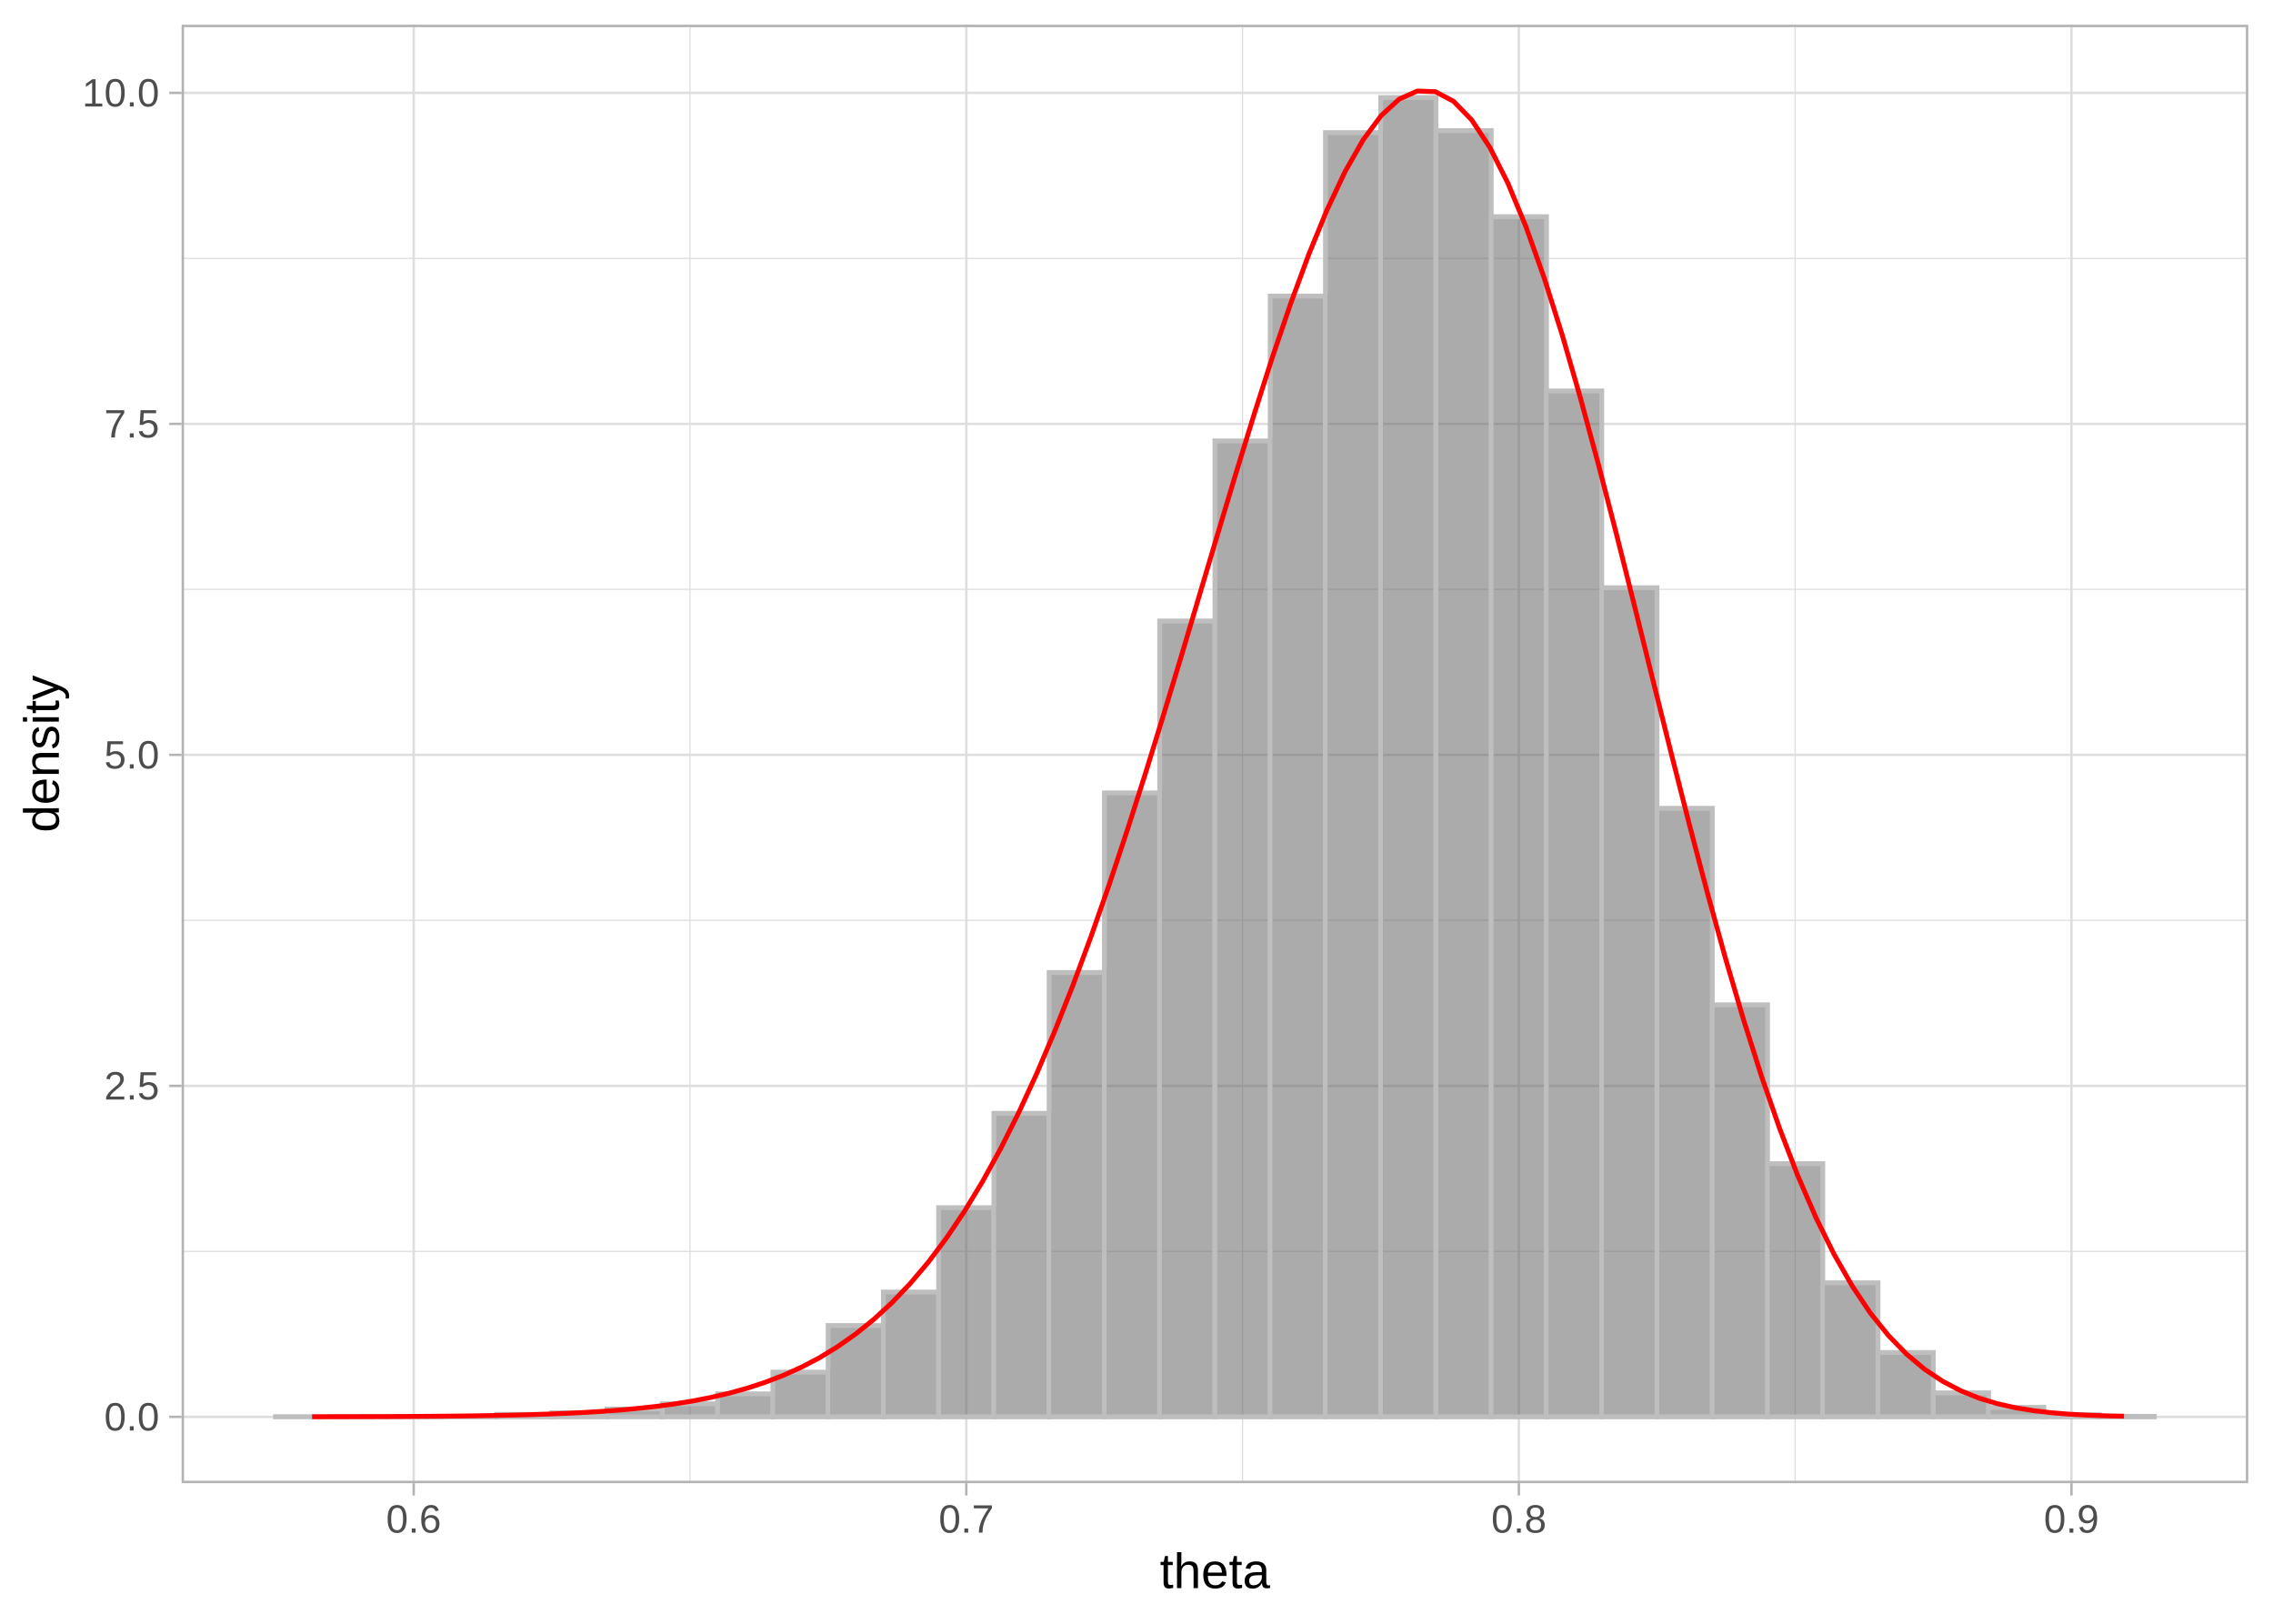
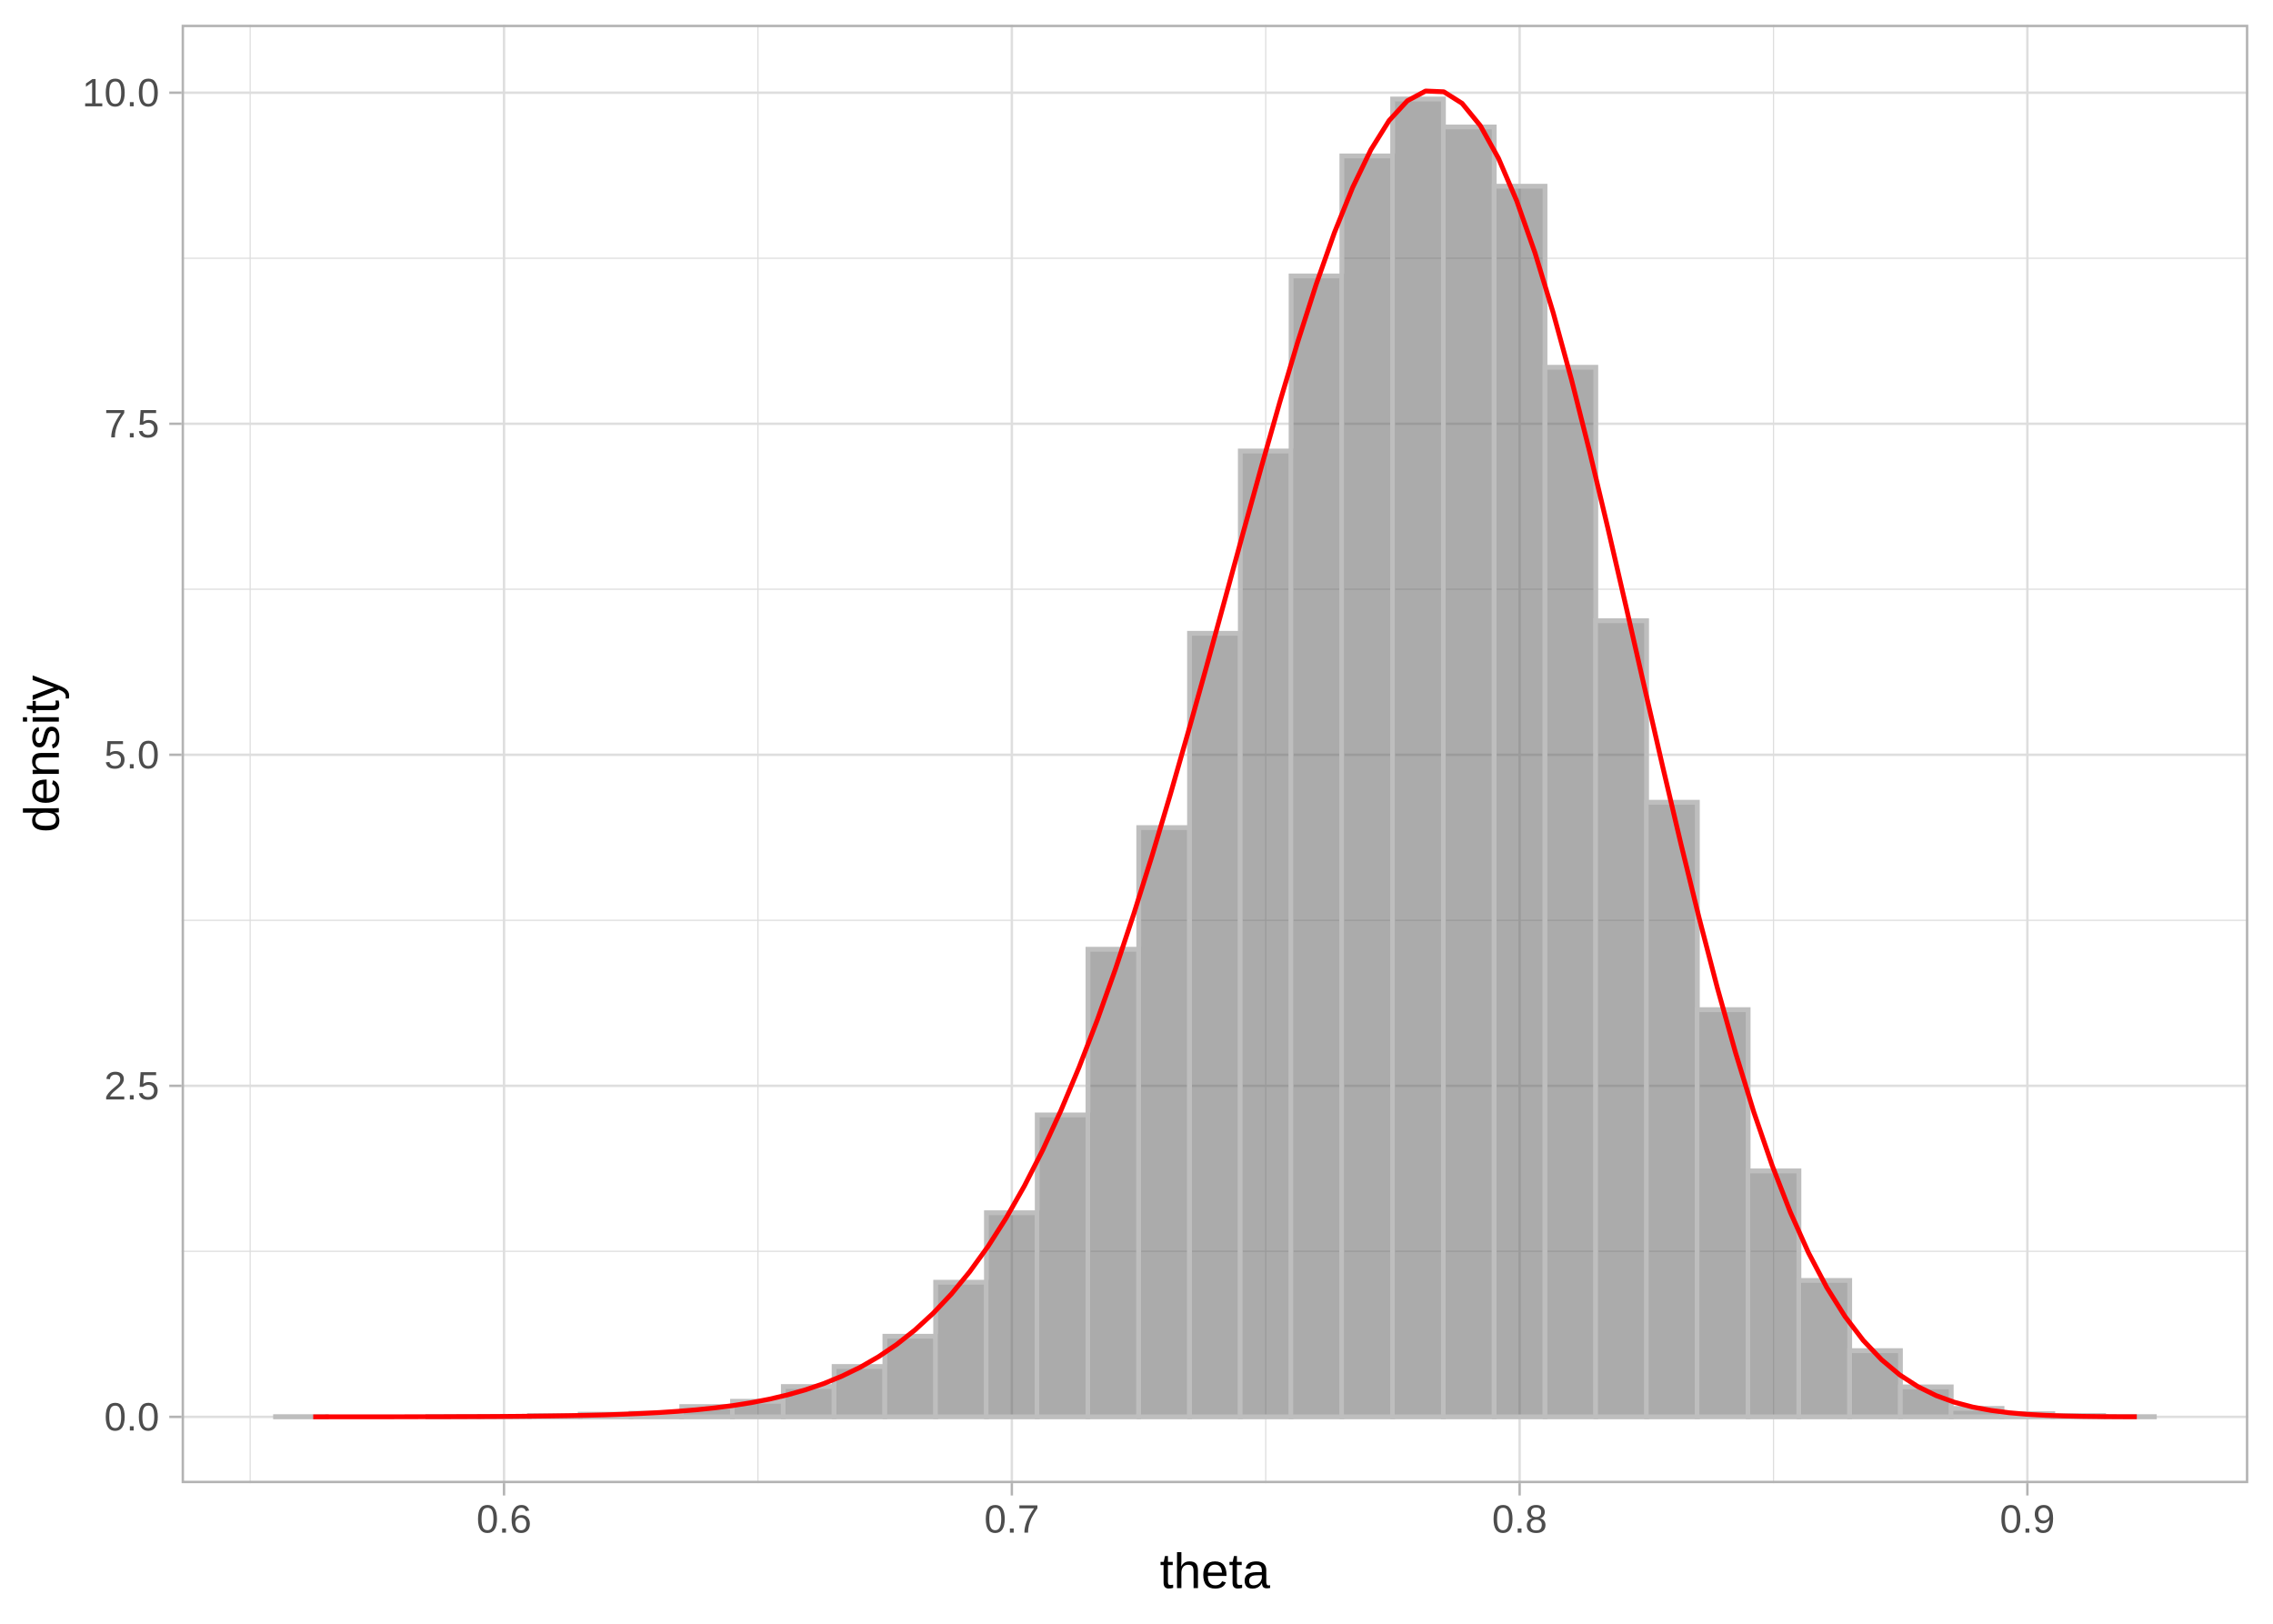
<svg xmlns="http://www.w3.org/2000/svg" viewBox="0 0 504.00 360.00">
  <defs>
    <style type="text/css">
    line, polyline, polygon, path, rect, circle {
      fill: none;
      stroke: #000000;
      stroke-linecap: round;
      stroke-linejoin: round;
      stroke-miterlimit: 10.00;
    }
  </style>
  </defs>
  <rect width="100%" height="100%" style="stroke: none; fill: #FFFFFF;" />
  <rect x="0.00" y="0.00" width="504.00" height="360.00" style="stroke-width: 1.07; stroke: #FFFFFF; fill: #FFFFFF;" />
  <defs>
    <clipPath id="cpNDAuMjd8NDk4LjUyfDMyOC44M3w1LjQ4">
      <rect x="40.27" y="5.48" width="458.25" height="323.35" />
    </clipPath>
  </defs>
  <rect x="40.27" y="5.48" width="458.25" height="323.35" style="stroke-width: 1.07; stroke: none; fill: #FFFFFF;" clip-path="url(#cpNDAuMjd8NDk4LjUyfDMyOC44M3w1LjQ4)" />
-   <polyline points="40.27,277.44 498.52,277.44 " style="stroke-width: 0.27; stroke: #DEDEDE; stroke-linecap: butt;" clip-path="url(#cpNDAuMjd8NDk4LjUyfDMyOC44M3w1LjQ4)" />
-   <polyline points="40.27,204.05 498.52,204.05 " style="stroke-width: 0.27; stroke: #DEDEDE; stroke-linecap: butt;" clip-path="url(#cpNDAuMjd8NDk4LjUyfDMyOC44M3w1LjQ4)" />
-   <polyline points="40.27,130.67 498.52,130.67 " style="stroke-width: 0.27; stroke: #DEDEDE; stroke-linecap: butt;" clip-path="url(#cpNDAuMjd8NDk4LjUyfDMyOC44M3w1LjQ4)" />
-   <polyline points="40.27,57.29 498.52,57.29 " style="stroke-width: 0.27; stroke: #DEDEDE; stroke-linecap: butt;" clip-path="url(#cpNDAuMjd8NDk4LjUyfDMyOC44M3w1LjQ4)" />
-   <polyline points="152.99,328.83 152.99,5.48 " style="stroke-width: 0.27; stroke: #DEDEDE; stroke-linecap: butt;" clip-path="url(#cpNDAuMjd8NDk4LjUyfDMyOC44M3w1LjQ4)" />
-   <polyline points="275.52,328.83 275.52,5.48 " style="stroke-width: 0.27; stroke: #DEDEDE; stroke-linecap: butt;" clip-path="url(#cpNDAuMjd8NDk4LjUyfDMyOC44M3w1LjQ4)" />
-   <polyline points="398.05,328.83 398.05,5.48 " style="stroke-width: 0.27; stroke: #DEDEDE; stroke-linecap: butt;" clip-path="url(#cpNDAuMjd8NDk4LjUyfDMyOC44M3w1LjQ4)" />
+   <polyline points="40.27,277.43 498.52,277.43 " style="stroke-width: 0.27; stroke: #DEDEDE; stroke-linecap: butt;" clip-path="url(#cpNDAuMjd8NDk4LjUyfDMyOC44M3w1LjQ4)" />
+   <polyline points="40.27,204.04 498.52,204.04 " style="stroke-width: 0.27; stroke: #DEDEDE; stroke-linecap: butt;" clip-path="url(#cpNDAuMjd8NDk4LjUyfDMyOC44M3w1LjQ4)" />
+   <polyline points="40.27,130.64 498.52,130.64 " style="stroke-width: 0.27; stroke: #DEDEDE; stroke-linecap: butt;" clip-path="url(#cpNDAuMjd8NDk4LjUyfDMyOC44M3w1LjQ4)" />
+   <polyline points="40.27,57.25 498.52,57.25 " style="stroke-width: 0.27; stroke: #DEDEDE; stroke-linecap: butt;" clip-path="url(#cpNDAuMjd8NDk4LjUyfDMyOC44M3w1LjQ4)" />
+   <polyline points="55.47,328.83 55.47,5.48 " style="stroke-width: 0.27; stroke: #DEDEDE; stroke-linecap: butt;" clip-path="url(#cpNDAuMjd8NDk4LjUyfDMyOC44M3w1LjQ4)" />
+   <polyline points="168.06,328.83 168.06,5.48 " style="stroke-width: 0.27; stroke: #DEDEDE; stroke-linecap: butt;" clip-path="url(#cpNDAuMjd8NDk4LjUyfDMyOC44M3w1LjQ4)" />
+   <polyline points="280.65,328.83 280.65,5.48 " style="stroke-width: 0.27; stroke: #DEDEDE; stroke-linecap: butt;" clip-path="url(#cpNDAuMjd8NDk4LjUyfDMyOC44M3w1LjQ4)" />
+   <polyline points="393.25,328.83 393.25,5.48 " style="stroke-width: 0.27; stroke: #DEDEDE; stroke-linecap: butt;" clip-path="url(#cpNDAuMjd8NDk4LjUyfDMyOC44M3w1LjQ4)" />
  <polyline points="40.27,314.13 498.52,314.13 " style="stroke-width: 0.53; stroke: #DEDEDE; stroke-linecap: butt;" clip-path="url(#cpNDAuMjd8NDk4LjUyfDMyOC44M3w1LjQ4)" />
-   <polyline points="40.27,240.75 498.52,240.75 " style="stroke-width: 0.53; stroke: #DEDEDE; stroke-linecap: butt;" clip-path="url(#cpNDAuMjd8NDk4LjUyfDMyOC44M3w1LjQ4)" />
-   <polyline points="40.27,167.36 498.52,167.36 " style="stroke-width: 0.53; stroke: #DEDEDE; stroke-linecap: butt;" clip-path="url(#cpNDAuMjd8NDk4LjUyfDMyOC44M3w1LjQ4)" />
-   <polyline points="40.27,93.98 498.52,93.98 " style="stroke-width: 0.53; stroke: #DEDEDE; stroke-linecap: butt;" clip-path="url(#cpNDAuMjd8NDk4LjUyfDMyOC44M3w1LjQ4)" />
-   <polyline points="40.27,20.59 498.52,20.59 " style="stroke-width: 0.53; stroke: #DEDEDE; stroke-linecap: butt;" clip-path="url(#cpNDAuMjd8NDk4LjUyfDMyOC44M3w1LjQ4)" />
-   <polyline points="91.73,328.83 91.73,5.48 " style="stroke-width: 0.53; stroke: #DEDEDE; stroke-linecap: butt;" clip-path="url(#cpNDAuMjd8NDk4LjUyfDMyOC44M3w1LjQ4)" />
-   <polyline points="214.26,328.83 214.26,5.48 " style="stroke-width: 0.53; stroke: #DEDEDE; stroke-linecap: butt;" clip-path="url(#cpNDAuMjd8NDk4LjUyfDMyOC44M3w1LjQ4)" />
-   <polyline points="336.78,328.83 336.78,5.48 " style="stroke-width: 0.53; stroke: #DEDEDE; stroke-linecap: butt;" clip-path="url(#cpNDAuMjd8NDk4LjUyfDMyOC44M3w1LjQ4)" />
-   <polyline points="459.31,328.83 459.31,5.48 " style="stroke-width: 0.53; stroke: #DEDEDE; stroke-linecap: butt;" clip-path="url(#cpNDAuMjd8NDk4LjUyfDMyOC44M3w1LjQ4)" />
-   <rect x="61.10" y="314.09" width="12.25" height="0.037" style="stroke-width: 1.07; stroke: #BEBEBE; stroke-linecap: square; stroke-linejoin: miter; fill: #595959; fill-opacity: 0.50;" clip-path="url(#cpNDAuMjd8NDk4LjUyfDMyOC44M3w1LjQ4)" />
-   <rect x="73.35" y="314.02" width="12.25" height="0.11" style="stroke-width: 1.07; stroke: #BEBEBE; stroke-linecap: square; stroke-linejoin: miter; fill: #595959; fill-opacity: 0.50;" clip-path="url(#cpNDAuMjd8NDk4LjUyfDMyOC44M3w1LjQ4)" />
-   <rect x="85.60" y="314.02" width="12.25" height="0.11" style="stroke-width: 1.07; stroke: #BEBEBE; stroke-linecap: square; stroke-linejoin: miter; fill: #595959; fill-opacity: 0.50;" clip-path="url(#cpNDAuMjd8NDk4LjUyfDMyOC44M3w1LjQ4)" />
-   <rect x="97.85" y="314.06" width="12.25" height="0.073" style="stroke-width: 1.07; stroke: #BEBEBE; stroke-linecap: square; stroke-linejoin: miter; fill: #595959; fill-opacity: 0.50;" clip-path="url(#cpNDAuMjd8NDk4LjUyfDMyOC44M3w1LjQ4)" />
-   <rect x="110.11" y="313.58" width="12.25" height="0.55" style="stroke-width: 1.07; stroke: #BEBEBE; stroke-linecap: square; stroke-linejoin: miter; fill: #595959; fill-opacity: 0.50;" clip-path="url(#cpNDAuMjd8NDk4LjUyfDMyOC44M3w1LjQ4)" />
-   <rect x="122.36" y="313.21" width="12.25" height="0.92" style="stroke-width: 1.07; stroke: #BEBEBE; stroke-linecap: square; stroke-linejoin: miter; fill: #595959; fill-opacity: 0.50;" clip-path="url(#cpNDAuMjd8NDk4LjUyfDMyOC44M3w1LjQ4)" />
-   <rect x="134.61" y="312.40" width="12.25" height="1.72" style="stroke-width: 1.07; stroke: #BEBEBE; stroke-linecap: square; stroke-linejoin: miter; fill: #595959; fill-opacity: 0.50;" clip-path="url(#cpNDAuMjd8NDk4LjUyfDMyOC44M3w1LjQ4)" />
-   <rect x="146.87" y="311.23" width="12.25" height="2.90" style="stroke-width: 1.07; stroke: #BEBEBE; stroke-linecap: square; stroke-linejoin: miter; fill: #595959; fill-opacity: 0.50;" clip-path="url(#cpNDAuMjd8NDk4LjUyfDMyOC44M3w1LjQ4)" />
-   <rect x="159.12" y="309.03" width="12.25" height="5.10" style="stroke-width: 1.07; stroke: #BEBEBE; stroke-linecap: square; stroke-linejoin: miter; fill: #595959; fill-opacity: 0.50;" clip-path="url(#cpNDAuMjd8NDk4LjUyfDMyOC44M3w1LjQ4)" />
-   <rect x="171.37" y="304.22" width="12.25" height="9.91" style="stroke-width: 1.07; stroke: #BEBEBE; stroke-linecap: square; stroke-linejoin: miter; fill: #595959; fill-opacity: 0.50;" clip-path="url(#cpNDAuMjd8NDk4LjUyfDMyOC44M3w1LjQ4)" />
-   <rect x="183.62" y="293.88" width="12.25" height="20.25" style="stroke-width: 1.07; stroke: #BEBEBE; stroke-linecap: square; stroke-linejoin: miter; fill: #595959; fill-opacity: 0.50;" clip-path="url(#cpNDAuMjd8NDk4LjUyfDMyOC44M3w1LjQ4)" />
-   <rect x="195.88" y="286.46" width="12.25" height="27.67" style="stroke-width: 1.07; stroke: #BEBEBE; stroke-linecap: square; stroke-linejoin: miter; fill: #595959; fill-opacity: 0.50;" clip-path="url(#cpNDAuMjd8NDk4LjUyfDMyOC44M3w1LjQ4)" />
-   <rect x="208.13" y="267.75" width="12.25" height="46.38" style="stroke-width: 1.07; stroke: #BEBEBE; stroke-linecap: square; stroke-linejoin: miter; fill: #595959; fill-opacity: 0.50;" clip-path="url(#cpNDAuMjd8NDk4LjUyfDMyOC44M3w1LjQ4)" />
-   <rect x="220.38" y="246.84" width="12.25" height="67.29" style="stroke-width: 1.07; stroke: #BEBEBE; stroke-linecap: square; stroke-linejoin: miter; fill: #595959; fill-opacity: 0.50;" clip-path="url(#cpNDAuMjd8NDk4LjUyfDMyOC44M3w1LjQ4)" />
-   <rect x="232.63" y="215.61" width="12.25" height="98.52" style="stroke-width: 1.07; stroke: #BEBEBE; stroke-linecap: square; stroke-linejoin: miter; fill: #595959; fill-opacity: 0.50;" clip-path="url(#cpNDAuMjd8NDk4LjUyfDMyOC44M3w1LjQ4)" />
-   <rect x="244.89" y="175.80" width="12.25" height="138.33" style="stroke-width: 1.07; stroke: #BEBEBE; stroke-linecap: square; stroke-linejoin: miter; fill: #595959; fill-opacity: 0.50;" clip-path="url(#cpNDAuMjd8NDk4LjUyfDMyOC44M3w1LjQ4)" />
-   <rect x="257.14" y="137.68" width="12.25" height="176.45" style="stroke-width: 1.07; stroke: #BEBEBE; stroke-linecap: square; stroke-linejoin: miter; fill: #595959; fill-opacity: 0.50;" clip-path="url(#cpNDAuMjd8NDk4LjUyfDMyOC44M3w1LjQ4)" />
-   <rect x="269.39" y="97.76" width="12.25" height="216.37" style="stroke-width: 1.07; stroke: #BEBEBE; stroke-linecap: square; stroke-linejoin: miter; fill: #595959; fill-opacity: 0.50;" clip-path="url(#cpNDAuMjd8NDk4LjUyfDMyOC44M3w1LjQ4)" />
-   <rect x="281.65" y="65.65" width="12.25" height="248.48" style="stroke-width: 1.07; stroke: #BEBEBE; stroke-linecap: square; stroke-linejoin: miter; fill: #595959; fill-opacity: 0.50;" clip-path="url(#cpNDAuMjd8NDk4LjUyfDMyOC44M3w1LjQ4)" />
-   <rect x="293.90" y="29.40" width="12.25" height="284.73" style="stroke-width: 1.07; stroke: #BEBEBE; stroke-linecap: square; stroke-linejoin: miter; fill: #595959; fill-opacity: 0.50;" clip-path="url(#cpNDAuMjd8NDk4LjUyfDMyOC44M3w1LjQ4)" />
-   <rect x="306.15" y="21.62" width="12.25" height="292.51" style="stroke-width: 1.07; stroke: #BEBEBE; stroke-linecap: square; stroke-linejoin: miter; fill: #595959; fill-opacity: 0.50;" clip-path="url(#cpNDAuMjd8NDk4LjUyfDMyOC44M3w1LjQ4)" />
-   <rect x="318.40" y="28.96" width="12.25" height="285.17" style="stroke-width: 1.07; stroke: #BEBEBE; stroke-linecap: square; stroke-linejoin: miter; fill: #595959; fill-opacity: 0.50;" clip-path="url(#cpNDAuMjd8NDk4LjUyfDMyOC44M3w1LjQ4)" />
-   <rect x="330.66" y="48.04" width="12.25" height="266.09" style="stroke-width: 1.07; stroke: #BEBEBE; stroke-linecap: square; stroke-linejoin: miter; fill: #595959; fill-opacity: 0.50;" clip-path="url(#cpNDAuMjd8NDk4LjUyfDMyOC44M3w1LjQ4)" />
-   <rect x="342.91" y="86.68" width="12.25" height="227.45" style="stroke-width: 1.07; stroke: #BEBEBE; stroke-linecap: square; stroke-linejoin: miter; fill: #595959; fill-opacity: 0.50;" clip-path="url(#cpNDAuMjd8NDk4LjUyfDMyOC44M3w1LjQ4)" />
-   <rect x="355.16" y="130.30" width="12.25" height="183.83" style="stroke-width: 1.07; stroke: #BEBEBE; stroke-linecap: square; stroke-linejoin: miter; fill: #595959; fill-opacity: 0.50;" clip-path="url(#cpNDAuMjd8NDk4LjUyfDMyOC44M3w1LjQ4)" />
-   <rect x="367.42" y="179.21" width="12.25" height="134.92" style="stroke-width: 1.07; stroke: #BEBEBE; stroke-linecap: square; stroke-linejoin: miter; fill: #595959; fill-opacity: 0.50;" clip-path="url(#cpNDAuMjd8NDk4LjUyfDMyOC44M3w1LjQ4)" />
-   <rect x="379.67" y="222.77" width="12.25" height="91.36" style="stroke-width: 1.07; stroke: #BEBEBE; stroke-linecap: square; stroke-linejoin: miter; fill: #595959; fill-opacity: 0.50;" clip-path="url(#cpNDAuMjd8NDk4LjUyfDMyOC44M3w1LjQ4)" />
-   <rect x="391.92" y="257.99" width="12.25" height="56.14" style="stroke-width: 1.07; stroke: #BEBEBE; stroke-linecap: square; stroke-linejoin: miter; fill: #595959; fill-opacity: 0.50;" clip-path="url(#cpNDAuMjd8NDk4LjUyfDMyOC44M3w1LjQ4)" />
-   <rect x="404.17" y="284.41" width="12.25" height="29.72" style="stroke-width: 1.07; stroke: #BEBEBE; stroke-linecap: square; stroke-linejoin: miter; fill: #595959; fill-opacity: 0.50;" clip-path="url(#cpNDAuMjd8NDk4LjUyfDMyOC44M3w1LjQ4)" />
-   <rect x="416.43" y="299.86" width="12.25" height="14.27" style="stroke-width: 1.07; stroke: #BEBEBE; stroke-linecap: square; stroke-linejoin: miter; fill: #595959; fill-opacity: 0.50;" clip-path="url(#cpNDAuMjd8NDk4LjUyfDMyOC44M3w1LjQ4)" />
-   <rect x="428.68" y="308.81" width="12.25" height="5.32" style="stroke-width: 1.07; stroke: #BEBEBE; stroke-linecap: square; stroke-linejoin: miter; fill: #595959; fill-opacity: 0.50;" clip-path="url(#cpNDAuMjd8NDk4LjUyfDMyOC44M3w1LjQ4)" />
-   <rect x="440.93" y="312.04" width="12.25" height="2.09" style="stroke-width: 1.07; stroke: #BEBEBE; stroke-linecap: square; stroke-linejoin: miter; fill: #595959; fill-opacity: 0.50;" clip-path="url(#cpNDAuMjd8NDk4LjUyfDMyOC44M3w1LjQ4)" />
-   <rect x="453.19" y="313.65" width="12.25" height="0.48" style="stroke-width: 1.07; stroke: #BEBEBE; stroke-linecap: square; stroke-linejoin: miter; fill: #595959; fill-opacity: 0.50;" clip-path="url(#cpNDAuMjd8NDk4LjUyfDMyOC44M3w1LjQ4)" />
-   <rect x="465.44" y="314.02" width="12.25" height="0.11" style="stroke-width: 1.07; stroke: #BEBEBE; stroke-linecap: square; stroke-linejoin: miter; fill: #595959; fill-opacity: 0.50;" clip-path="url(#cpNDAuMjd8NDk4LjUyfDMyOC44M3w1LjQ4)" />
-   <polyline points="69.20,314.11 73.22,314.10 77.24,314.09 81.26,314.08 85.27,314.07 89.29,314.05 93.31,314.02 97.33,313.99 101.34,313.95 105.36,313.90 109.38,313.83 113.40,313.75 117.41,313.65 121.43,313.52 125.45,313.36 129.47,313.16 133.48,312.92 137.50,312.62 141.52,312.25 145.54,311.81 149.55,311.27 153.57,310.62 157.59,309.83 161.61,308.90 165.63,307.79 169.64,306.48 173.66,304.94 177.68,303.13 181.70,301.03 185.71,298.58 189.73,295.76 193.75,292.52 197.77,288.82 201.78,284.62 205.80,279.88 209.82,274.54 213.84,268.59 217.85,261.97 221.87,254.67 225.89,246.67 229.91,237.94 233.92,228.50 237.94,218.35 241.96,207.51 245.98,196.02 249.99,183.96 254.01,171.38 258.03,158.38 262.05,145.09 266.06,131.61 270.08,118.12 274.10,104.77 278.12,91.74 282.13,79.21 286.15,67.39 290.17,56.48 294.19,46.66 298.20,38.13 302.22,31.07 306.24,25.64 310.26,21.97 314.27,20.18 318.29,20.33 322.31,22.47 326.33,26.60 330.35,32.68 334.36,40.63 338.38,50.33 342.40,61.63 346.42,74.34 350.43,88.23 354.45,103.08 358.47,118.62 362.49,134.61 366.50,150.77 370.52,166.85 374.54,182.62 378.56,197.87 382.57,212.39 386.59,226.04 390.61,238.70 394.63,250.27 398.64,260.70 402.66,269.97 406.68,278.10 410.70,285.12 414.71,291.10 418.73,296.10 422.75,300.23 426.77,303.59 430.78,306.26 434.80,308.36 438.82,309.98 442.84,311.20 446.85,312.10 450.87,312.75 454.89,313.22 458.91,313.54 462.92,313.76 466.94,313.90 470.96,313.99 " style="stroke-width: 1.07; stroke: #FF0000; stroke-linecap: butt;" clip-path="url(#cpNDAuMjd8NDk4LjUyfDMyOC44M3w1LjQ4)" />
+   <polyline points="40.27,240.74 498.52,240.74 " style="stroke-width: 0.53; stroke: #DEDEDE; stroke-linecap: butt;" clip-path="url(#cpNDAuMjd8NDk4LjUyfDMyOC44M3w1LjQ4)" />
+   <polyline points="40.27,167.34 498.52,167.34 " style="stroke-width: 0.53; stroke: #DEDEDE; stroke-linecap: butt;" clip-path="url(#cpNDAuMjd8NDk4LjUyfDMyOC44M3w1LjQ4)" />
+   <polyline points="40.27,93.95 498.52,93.95 " style="stroke-width: 0.53; stroke: #DEDEDE; stroke-linecap: butt;" clip-path="url(#cpNDAuMjd8NDk4LjUyfDMyOC44M3w1LjQ4)" />
+   <polyline points="40.27,20.55 498.52,20.55 " style="stroke-width: 0.53; stroke: #DEDEDE; stroke-linecap: butt;" clip-path="url(#cpNDAuMjd8NDk4LjUyfDMyOC44M3w1LjQ4)" />
+   <polyline points="111.76,328.83 111.76,5.48 " style="stroke-width: 0.53; stroke: #DEDEDE; stroke-linecap: butt;" clip-path="url(#cpNDAuMjd8NDk4LjUyfDMyOC44M3w1LjQ4)" />
+   <polyline points="224.36,328.83 224.36,5.48 " style="stroke-width: 0.53; stroke: #DEDEDE; stroke-linecap: butt;" clip-path="url(#cpNDAuMjd8NDk4LjUyfDMyOC44M3w1LjQ4)" />
+   <polyline points="336.95,328.83 336.95,5.48 " style="stroke-width: 0.53; stroke: #DEDEDE; stroke-linecap: butt;" clip-path="url(#cpNDAuMjd8NDk4LjUyfDMyOC44M3w1LjQ4)" />
+   <polyline points="449.54,328.83 449.54,5.48 " style="stroke-width: 0.53; stroke: #DEDEDE; stroke-linecap: butt;" clip-path="url(#cpNDAuMjd8NDk4LjUyfDMyOC44M3w1LjQ4)" />
+   <rect x="61.10" y="314.09" width="11.26" height="0.037" style="stroke-width: 1.07; stroke: #BEBEBE; stroke-linecap: square; stroke-linejoin: miter; fill: #595959; fill-opacity: 0.50;" clip-path="url(#cpNDAuMjd8NDk4LjUyfDMyOC44M3w1LjQ4)" />
+   <rect x="72.35" y="314.13" width="11.26" height="0.00" style="stroke-width: 1.07; stroke: #BEBEBE; stroke-linecap: square; stroke-linejoin: miter; fill: #595959; fill-opacity: 0.50;" clip-path="url(#cpNDAuMjd8NDk4LjUyfDMyOC44M3w1LjQ4)" />
+   <rect x="83.61" y="314.13" width="11.26" height="0.00" style="stroke-width: 1.07; stroke: #BEBEBE; stroke-linecap: square; stroke-linejoin: miter; fill: #595959; fill-opacity: 0.50;" clip-path="url(#cpNDAuMjd8NDk4LjUyfDMyOC44M3w1LjQ4)" />
+   <rect x="94.87" y="314.06" width="11.26" height="0.073" style="stroke-width: 1.07; stroke: #BEBEBE; stroke-linecap: square; stroke-linejoin: miter; fill: #595959; fill-opacity: 0.50;" clip-path="url(#cpNDAuMjd8NDk4LjUyfDMyOC44M3w1LjQ4)" />
+   <rect x="106.13" y="314.06" width="11.26" height="0.073" style="stroke-width: 1.07; stroke: #BEBEBE; stroke-linecap: square; stroke-linejoin: miter; fill: #595959; fill-opacity: 0.50;" clip-path="url(#cpNDAuMjd8NDk4LjUyfDMyOC44M3w1LjQ4)" />
+   <rect x="117.39" y="313.84" width="11.26" height="0.29" style="stroke-width: 1.07; stroke: #BEBEBE; stroke-linecap: square; stroke-linejoin: miter; fill: #595959; fill-opacity: 0.50;" clip-path="url(#cpNDAuMjd8NDk4LjUyfDMyOC44M3w1LjQ4)" />
+   <rect x="128.65" y="313.54" width="11.26" height="0.59" style="stroke-width: 1.07; stroke: #BEBEBE; stroke-linecap: square; stroke-linejoin: miter; fill: #595959; fill-opacity: 0.50;" clip-path="url(#cpNDAuMjd8NDk4LjUyfDMyOC44M3w1LjQ4)" />
+   <rect x="139.91" y="313.32" width="11.26" height="0.81" style="stroke-width: 1.07; stroke: #BEBEBE; stroke-linecap: square; stroke-linejoin: miter; fill: #595959; fill-opacity: 0.50;" clip-path="url(#cpNDAuMjd8NDk4LjUyfDMyOC44M3w1LjQ4)" />
+   <rect x="151.17" y="311.85" width="11.26" height="2.28" style="stroke-width: 1.07; stroke: #BEBEBE; stroke-linecap: square; stroke-linejoin: miter; fill: #595959; fill-opacity: 0.50;" clip-path="url(#cpNDAuMjd8NDk4LjUyfDMyOC44M3w1LjQ4)" />
+   <rect x="162.43" y="310.68" width="11.26" height="3.45" style="stroke-width: 1.07; stroke: #BEBEBE; stroke-linecap: square; stroke-linejoin: miter; fill: #595959; fill-opacity: 0.50;" clip-path="url(#cpNDAuMjd8NDk4LjUyfDMyOC44M3w1LjQ4)" />
+   <rect x="173.69" y="307.41" width="11.26" height="6.72" style="stroke-width: 1.07; stroke: #BEBEBE; stroke-linecap: square; stroke-linejoin: miter; fill: #595959; fill-opacity: 0.50;" clip-path="url(#cpNDAuMjd8NDk4LjUyfDMyOC44M3w1LjQ4)" />
+   <rect x="184.95" y="302.97" width="11.26" height="11.16" style="stroke-width: 1.07; stroke: #BEBEBE; stroke-linecap: square; stroke-linejoin: miter; fill: #595959; fill-opacity: 0.50;" clip-path="url(#cpNDAuMjd8NDk4LjUyfDMyOC44M3w1LjQ4)" />
+   <rect x="196.21" y="296.26" width="11.26" height="17.87" style="stroke-width: 1.07; stroke: #BEBEBE; stroke-linecap: square; stroke-linejoin: miter; fill: #595959; fill-opacity: 0.50;" clip-path="url(#cpNDAuMjd8NDk4LjUyfDMyOC44M3w1LjQ4)" />
+   <rect x="207.47" y="284.29" width="11.26" height="29.83" style="stroke-width: 1.07; stroke: #BEBEBE; stroke-linecap: square; stroke-linejoin: miter; fill: #595959; fill-opacity: 0.50;" clip-path="url(#cpNDAuMjd8NDk4LjUyfDMyOC44M3w1LjQ4)" />
+   <rect x="218.73" y="268.88" width="11.26" height="45.25" style="stroke-width: 1.07; stroke: #BEBEBE; stroke-linecap: square; stroke-linejoin: miter; fill: #595959; fill-opacity: 0.50;" clip-path="url(#cpNDAuMjd8NDk4LjUyfDMyOC44M3w1LjQ4)" />
+   <rect x="229.99" y="247.19" width="11.26" height="66.94" style="stroke-width: 1.07; stroke: #BEBEBE; stroke-linecap: square; stroke-linejoin: miter; fill: #595959; fill-opacity: 0.50;" clip-path="url(#cpNDAuMjd8NDk4LjUyfDMyOC44M3w1LjQ4)" />
+   <rect x="241.24" y="210.46" width="11.26" height="103.67" style="stroke-width: 1.07; stroke: #BEBEBE; stroke-linecap: square; stroke-linejoin: miter; fill: #595959; fill-opacity: 0.50;" clip-path="url(#cpNDAuMjd8NDk4LjUyfDMyOC44M3w1LjQ4)" />
+   <rect x="252.50" y="183.49" width="11.26" height="130.64" style="stroke-width: 1.07; stroke: #BEBEBE; stroke-linecap: square; stroke-linejoin: miter; fill: #595959; fill-opacity: 0.50;" clip-path="url(#cpNDAuMjd8NDk4LjUyfDMyOC44M3w1LjQ4)" />
+   <rect x="263.76" y="140.41" width="11.26" height="173.72" style="stroke-width: 1.07; stroke: #BEBEBE; stroke-linecap: square; stroke-linejoin: miter; fill: #595959; fill-opacity: 0.50;" clip-path="url(#cpNDAuMjd8NDk4LjUyfDMyOC44M3w1LjQ4)" />
+   <rect x="275.02" y="100.00" width="11.26" height="214.13" style="stroke-width: 1.07; stroke: #BEBEBE; stroke-linecap: square; stroke-linejoin: miter; fill: #595959; fill-opacity: 0.50;" clip-path="url(#cpNDAuMjd8NDk4LjUyfDMyOC44M3w1LjQ4)" />
+   <rect x="286.28" y="61.18" width="11.26" height="252.95" style="stroke-width: 1.07; stroke: #BEBEBE; stroke-linecap: square; stroke-linejoin: miter; fill: #595959; fill-opacity: 0.50;" clip-path="url(#cpNDAuMjd8NDk4LjUyfDMyOC44M3w1LjQ4)" />
+   <rect x="297.54" y="34.57" width="11.26" height="279.56" style="stroke-width: 1.07; stroke: #BEBEBE; stroke-linecap: square; stroke-linejoin: miter; fill: #595959; fill-opacity: 0.50;" clip-path="url(#cpNDAuMjd8NDk4LjUyfDMyOC44M3w1LjQ4)" />
+   <rect x="308.80" y="21.95" width="11.26" height="292.18" style="stroke-width: 1.07; stroke: #BEBEBE; stroke-linecap: square; stroke-linejoin: miter; fill: #595959; fill-opacity: 0.50;" clip-path="url(#cpNDAuMjd8NDk4LjUyfDMyOC44M3w1LjQ4)" />
+   <rect x="320.06" y="28.15" width="11.26" height="285.98" style="stroke-width: 1.07; stroke: #BEBEBE; stroke-linecap: square; stroke-linejoin: miter; fill: #595959; fill-opacity: 0.50;" clip-path="url(#cpNDAuMjd8NDk4LjUyfDMyOC44M3w1LjQ4)" />
+   <rect x="331.32" y="41.29" width="11.26" height="272.84" style="stroke-width: 1.07; stroke: #BEBEBE; stroke-linecap: square; stroke-linejoin: miter; fill: #595959; fill-opacity: 0.50;" clip-path="url(#cpNDAuMjd8NDk4LjUyfDMyOC44M3w1LjQ4)" />
+   <rect x="342.58" y="81.43" width="11.26" height="232.70" style="stroke-width: 1.07; stroke: #BEBEBE; stroke-linecap: square; stroke-linejoin: miter; fill: #595959; fill-opacity: 0.50;" clip-path="url(#cpNDAuMjd8NDk4LjUyfDMyOC44M3w1LjQ4)" />
+   <rect x="353.84" y="137.62" width="11.26" height="176.51" style="stroke-width: 1.07; stroke: #BEBEBE; stroke-linecap: square; stroke-linejoin: miter; fill: #595959; fill-opacity: 0.50;" clip-path="url(#cpNDAuMjd8NDk4LjUyfDMyOC44M3w1LjQ4)" />
+   <rect x="365.10" y="177.87" width="11.26" height="136.26" style="stroke-width: 1.07; stroke: #BEBEBE; stroke-linecap: square; stroke-linejoin: miter; fill: #595959; fill-opacity: 0.50;" clip-path="url(#cpNDAuMjd8NDk4LjUyfDMyOC44M3w1LjQ4)" />
+   <rect x="376.36" y="223.85" width="11.26" height="90.27" style="stroke-width: 1.07; stroke: #BEBEBE; stroke-linecap: square; stroke-linejoin: miter; fill: #595959; fill-opacity: 0.50;" clip-path="url(#cpNDAuMjd8NDk4LjUyfDMyOC44M3w1LjQ4)" />
+   <rect x="387.62" y="259.60" width="11.26" height="54.53" style="stroke-width: 1.07; stroke: #BEBEBE; stroke-linecap: square; stroke-linejoin: miter; fill: #595959; fill-opacity: 0.50;" clip-path="url(#cpNDAuMjd8NDk4LjUyfDMyOC44M3w1LjQ4)" />
+   <rect x="398.88" y="283.89" width="11.26" height="30.24" style="stroke-width: 1.07; stroke: #BEBEBE; stroke-linecap: square; stroke-linejoin: miter; fill: #595959; fill-opacity: 0.50;" clip-path="url(#cpNDAuMjd8NDk4LjUyfDMyOC44M3w1LjQ4)" />
+   <rect x="410.13" y="299.45" width="11.26" height="14.68" style="stroke-width: 1.07; stroke: #BEBEBE; stroke-linecap: square; stroke-linejoin: miter; fill: #595959; fill-opacity: 0.50;" clip-path="url(#cpNDAuMjd8NDk4LjUyfDMyOC44M3w1LjQ4)" />
+   <rect x="421.39" y="307.49" width="11.26" height="6.64" style="stroke-width: 1.07; stroke: #BEBEBE; stroke-linecap: square; stroke-linejoin: miter; fill: #595959; fill-opacity: 0.50;" clip-path="url(#cpNDAuMjd8NDk4LjUyfDMyOC44M3w1LjQ4)" />
+   <rect x="432.65" y="312.26" width="11.26" height="1.87" style="stroke-width: 1.07; stroke: #BEBEBE; stroke-linecap: square; stroke-linejoin: miter; fill: #595959; fill-opacity: 0.50;" clip-path="url(#cpNDAuMjd8NDk4LjUyfDMyOC44M3w1LjQ4)" />
+   <rect x="443.91" y="313.43" width="11.26" height="0.70" style="stroke-width: 1.07; stroke: #BEBEBE; stroke-linecap: square; stroke-linejoin: miter; fill: #595959; fill-opacity: 0.50;" clip-path="url(#cpNDAuMjd8NDk4LjUyfDMyOC44M3w1LjQ4)" />
+   <rect x="455.17" y="313.84" width="11.26" height="0.29" style="stroke-width: 1.07; stroke: #BEBEBE; stroke-linecap: square; stroke-linejoin: miter; fill: #595959; fill-opacity: 0.50;" clip-path="url(#cpNDAuMjd8NDk4LjUyfDMyOC44M3w1LjQ4)" />
+   <rect x="466.43" y="314.09" width="11.26" height="0.037" style="stroke-width: 1.07; stroke: #BEBEBE; stroke-linecap: square; stroke-linejoin: miter; fill: #595959; fill-opacity: 0.50;" clip-path="url(#cpNDAuMjd8NDk4LjUyfDMyOC44M3w1LjQ4)" />
+   <polyline points="69.45,314.13 73.49,314.12 77.53,314.12 81.58,314.12 85.62,314.12 89.66,314.11 93.71,314.10 97.75,314.10 101.79,314.08 105.84,314.07 109.88,314.05 113.92,314.02 117.97,313.98 122.01,313.93 126.05,313.87 130.10,313.79 134.14,313.69 138.19,313.55 142.23,313.38 146.27,313.17 150.32,312.90 154.36,312.57 158.40,312.15 162.45,311.64 166.49,311.00 170.53,310.22 174.58,309.27 178.62,308.13 182.66,306.75 186.71,305.09 190.75,303.13 194.79,300.80 198.84,298.07 202.88,294.87 206.92,291.16 210.97,286.88 215.01,281.96 219.06,276.37 223.10,270.04 227.14,262.94 231.19,255.01 235.23,246.24 239.27,236.61 243.32,226.11 247.36,214.77 251.40,202.62 255.45,189.73 259.49,176.18 263.53,162.08 267.58,147.58 271.62,132.85 275.66,118.06 279.71,103.45 283.75,89.24 287.79,75.69 291.84,63.06 295.88,51.59 299.93,41.56 303.97,33.20 308.01,26.73 312.06,22.34 316.10,20.18 320.14,20.35 324.19,22.91 328.23,27.85 332.27,35.11 336.32,44.57 340.36,56.06 344.40,69.35 348.45,84.16 352.49,100.20 356.53,117.14 360.58,134.63 364.62,152.33 368.66,169.91 372.71,187.07 376.75,203.52 380.80,219.04 384.84,233.43 388.88,246.56 392.93,258.34 396.97,268.74 401.01,277.76 405.06,285.45 409.10,291.88 413.14,297.17 417.19,301.44 421.23,304.82 425.27,307.43 429.32,309.42 433.36,310.89 437.40,311.95 441.45,312.70 445.49,313.22 449.53,313.57 453.58,313.79 457.62,313.93 461.67,314.02 465.71,314.07 469.75,314.10 473.80,314.11 " style="stroke-width: 1.07; stroke: #FF0000; stroke-linecap: butt;" clip-path="url(#cpNDAuMjd8NDk4LjUyfDMyOC44M3w1LjQ4)" />
  <rect x="40.27" y="5.48" width="458.25" height="323.35" style="stroke-width: 1.07; stroke: #B3B3B3;" clip-path="url(#cpNDAuMjd8NDk4LjUyfDMyOC44M3w1LjQ4)" />
  <defs>
    <clipPath id="cpMC4wMHw1MDQuMDB8MzYwLjAwfDAuMDA=">
      <rect x="0.00" y="0.00" width="504.00" height="360.00" />
    </clipPath>
  </defs>
  <g clip-path="url(#cpMC4wMHw1MDQuMDB8MzYwLjAwfDAuMDA=)">
    <text x="23.10" y="317.16" style="font-size: 8.80px; fill: #4D4D4D; font-family: Arimo;" textLength="12.23px" lengthAdjust="spacingAndGlyphs">0.0</text>
  </g>
  <g clip-path="url(#cpMC4wMHw1MDQuMDB8MzYwLjAwfDAuMDA=)">
-     <text x="23.10" y="243.77" style="font-size: 8.80px; fill: #4D4D4D; font-family: Arimo;" textLength="12.23px" lengthAdjust="spacingAndGlyphs">2.5</text>
+     <text x="23.10" y="243.76" style="font-size: 8.80px; fill: #4D4D4D; font-family: Arimo;" textLength="12.23px" lengthAdjust="spacingAndGlyphs">2.5</text>
  </g>
  <g clip-path="url(#cpMC4wMHw1MDQuMDB8MzYwLjAwfDAuMDA=)">
-     <text x="23.10" y="170.39" style="font-size: 8.80px; fill: #4D4D4D; font-family: Arimo;" textLength="12.23px" lengthAdjust="spacingAndGlyphs">5.0</text>
+     <text x="23.10" y="170.37" style="font-size: 8.80px; fill: #4D4D4D; font-family: Arimo;" textLength="12.23px" lengthAdjust="spacingAndGlyphs">5.0</text>
  </g>
  <g clip-path="url(#cpMC4wMHw1MDQuMDB8MzYwLjAwfDAuMDA=)">
-     <text x="23.10" y="97.00" style="font-size: 8.80px; fill: #4D4D4D; font-family: Arimo;" textLength="12.23px" lengthAdjust="spacingAndGlyphs">7.5</text>
+     <text x="23.10" y="96.97" style="font-size: 8.80px; fill: #4D4D4D; font-family: Arimo;" textLength="12.23px" lengthAdjust="spacingAndGlyphs">7.5</text>
  </g>
  <g clip-path="url(#cpMC4wMHw1MDQuMDB8MzYwLjAwfDAuMDA=)">
-     <text x="18.21" y="23.62" style="font-size: 8.80px; fill: #4D4D4D; font-family: Arimo;" textLength="17.13px" lengthAdjust="spacingAndGlyphs">10.0</text>
+     <text x="18.21" y="23.58" style="font-size: 8.80px; fill: #4D4D4D; font-family: Arimo;" textLength="17.13px" lengthAdjust="spacingAndGlyphs">10.0</text>
  </g>
  <polyline points="37.53,314.13 40.27,314.13 " style="stroke-width: 0.53; stroke: #B3B3B3; stroke-linecap: butt;" clip-path="url(#cpMC4wMHw1MDQuMDB8MzYwLjAwfDAuMDA=)" />
-   <polyline points="37.53,240.75 40.27,240.75 " style="stroke-width: 0.53; stroke: #B3B3B3; stroke-linecap: butt;" clip-path="url(#cpMC4wMHw1MDQuMDB8MzYwLjAwfDAuMDA=)" />
-   <polyline points="37.53,167.36 40.27,167.36 " style="stroke-width: 0.53; stroke: #B3B3B3; stroke-linecap: butt;" clip-path="url(#cpMC4wMHw1MDQuMDB8MzYwLjAwfDAuMDA=)" />
-   <polyline points="37.53,93.98 40.27,93.98 " style="stroke-width: 0.53; stroke: #B3B3B3; stroke-linecap: butt;" clip-path="url(#cpMC4wMHw1MDQuMDB8MzYwLjAwfDAuMDA=)" />
-   <polyline points="37.53,20.59 40.27,20.59 " style="stroke-width: 0.53; stroke: #B3B3B3; stroke-linecap: butt;" clip-path="url(#cpMC4wMHw1MDQuMDB8MzYwLjAwfDAuMDA=)" />
-   <polyline points="91.73,331.57 91.73,328.83 " style="stroke-width: 0.53; stroke: #B3B3B3; stroke-linecap: butt;" clip-path="url(#cpMC4wMHw1MDQuMDB8MzYwLjAwfDAuMDA=)" />
-   <polyline points="214.26,331.57 214.26,328.83 " style="stroke-width: 0.53; stroke: #B3B3B3; stroke-linecap: butt;" clip-path="url(#cpMC4wMHw1MDQuMDB8MzYwLjAwfDAuMDA=)" />
-   <polyline points="336.78,331.57 336.78,328.83 " style="stroke-width: 0.53; stroke: #B3B3B3; stroke-linecap: butt;" clip-path="url(#cpMC4wMHw1MDQuMDB8MzYwLjAwfDAuMDA=)" />
-   <polyline points="459.31,331.57 459.31,328.83 " style="stroke-width: 0.53; stroke: #B3B3B3; stroke-linecap: butt;" clip-path="url(#cpMC4wMHw1MDQuMDB8MzYwLjAwfDAuMDA=)" />
+   <polyline points="37.53,240.74 40.27,240.74 " style="stroke-width: 0.53; stroke: #B3B3B3; stroke-linecap: butt;" clip-path="url(#cpMC4wMHw1MDQuMDB8MzYwLjAwfDAuMDA=)" />
+   <polyline points="37.53,167.34 40.27,167.34 " style="stroke-width: 0.53; stroke: #B3B3B3; stroke-linecap: butt;" clip-path="url(#cpMC4wMHw1MDQuMDB8MzYwLjAwfDAuMDA=)" />
+   <polyline points="37.53,93.95 40.27,93.95 " style="stroke-width: 0.53; stroke: #B3B3B3; stroke-linecap: butt;" clip-path="url(#cpMC4wMHw1MDQuMDB8MzYwLjAwfDAuMDA=)" />
+   <polyline points="37.53,20.55 40.27,20.55 " style="stroke-width: 0.53; stroke: #B3B3B3; stroke-linecap: butt;" clip-path="url(#cpMC4wMHw1MDQuMDB8MzYwLjAwfDAuMDA=)" />
+   <polyline points="111.76,331.57 111.76,328.83 " style="stroke-width: 0.53; stroke: #B3B3B3; stroke-linecap: butt;" clip-path="url(#cpMC4wMHw1MDQuMDB8MzYwLjAwfDAuMDA=)" />
+   <polyline points="224.36,331.57 224.36,328.83 " style="stroke-width: 0.53; stroke: #B3B3B3; stroke-linecap: butt;" clip-path="url(#cpMC4wMHw1MDQuMDB8MzYwLjAwfDAuMDA=)" />
+   <polyline points="336.95,331.57 336.95,328.83 " style="stroke-width: 0.53; stroke: #B3B3B3; stroke-linecap: butt;" clip-path="url(#cpMC4wMHw1MDQuMDB8MzYwLjAwfDAuMDA=)" />
+   <polyline points="449.54,331.57 449.54,328.83 " style="stroke-width: 0.53; stroke: #B3B3B3; stroke-linecap: butt;" clip-path="url(#cpMC4wMHw1MDQuMDB8MzYwLjAwfDAuMDA=)" />
  <g clip-path="url(#cpMC4wMHw1MDQuMDB8MzYwLjAwfDAuMDA=)">
-     <text x="85.61" y="339.81" style="font-size: 8.80px; fill: #4D4D4D; font-family: Arimo;" textLength="12.23px" lengthAdjust="spacingAndGlyphs">0.6</text>
+     <text x="105.65" y="339.81" style="font-size: 8.80px; fill: #4D4D4D; font-family: Arimo;" textLength="12.23px" lengthAdjust="spacingAndGlyphs">0.6</text>
  </g>
  <g clip-path="url(#cpMC4wMHw1MDQuMDB8MzYwLjAwfDAuMDA=)">
-     <text x="208.14" y="339.81" style="font-size: 8.80px; fill: #4D4D4D; font-family: Arimo;" textLength="12.23px" lengthAdjust="spacingAndGlyphs">0.7</text>
+     <text x="218.24" y="339.81" style="font-size: 8.80px; fill: #4D4D4D; font-family: Arimo;" textLength="12.23px" lengthAdjust="spacingAndGlyphs">0.7</text>
  </g>
  <g clip-path="url(#cpMC4wMHw1MDQuMDB8MzYwLjAwfDAuMDA=)">
-     <text x="330.67" y="339.81" style="font-size: 8.80px; fill: #4D4D4D; font-family: Arimo;" textLength="12.23px" lengthAdjust="spacingAndGlyphs">0.8</text>
+     <text x="330.83" y="339.81" style="font-size: 8.80px; fill: #4D4D4D; font-family: Arimo;" textLength="12.23px" lengthAdjust="spacingAndGlyphs">0.8</text>
  </g>
  <g clip-path="url(#cpMC4wMHw1MDQuMDB8MzYwLjAwfDAuMDA=)">
-     <text x="453.19" y="339.81" style="font-size: 8.80px; fill: #4D4D4D; font-family: Arimo;" textLength="12.23px" lengthAdjust="spacingAndGlyphs">0.9</text>
+     <text x="443.43" y="339.81" style="font-size: 8.80px; fill: #4D4D4D; font-family: Arimo;" textLength="12.23px" lengthAdjust="spacingAndGlyphs">0.9</text>
  </g>
  <g clip-path="url(#cpMC4wMHw1MDQuMDB8MzYwLjAwfDAuMDA=)">
    <text x="257.16" y="352.10" style="font-size: 11.00px; font-family: Arimo;" textLength="24.47px" lengthAdjust="spacingAndGlyphs">theta</text>
  </g>
  <g clip-path="url(#cpMC4wMHw1MDQuMDB8MzYwLjAwfDAuMDA=)">
    <text transform="translate(13.05,184.58) rotate(-90)" style="font-size: 11.00px; font-family: Arimo;" textLength="34.85px" lengthAdjust="spacingAndGlyphs">density</text>
  </g>
</svg>
